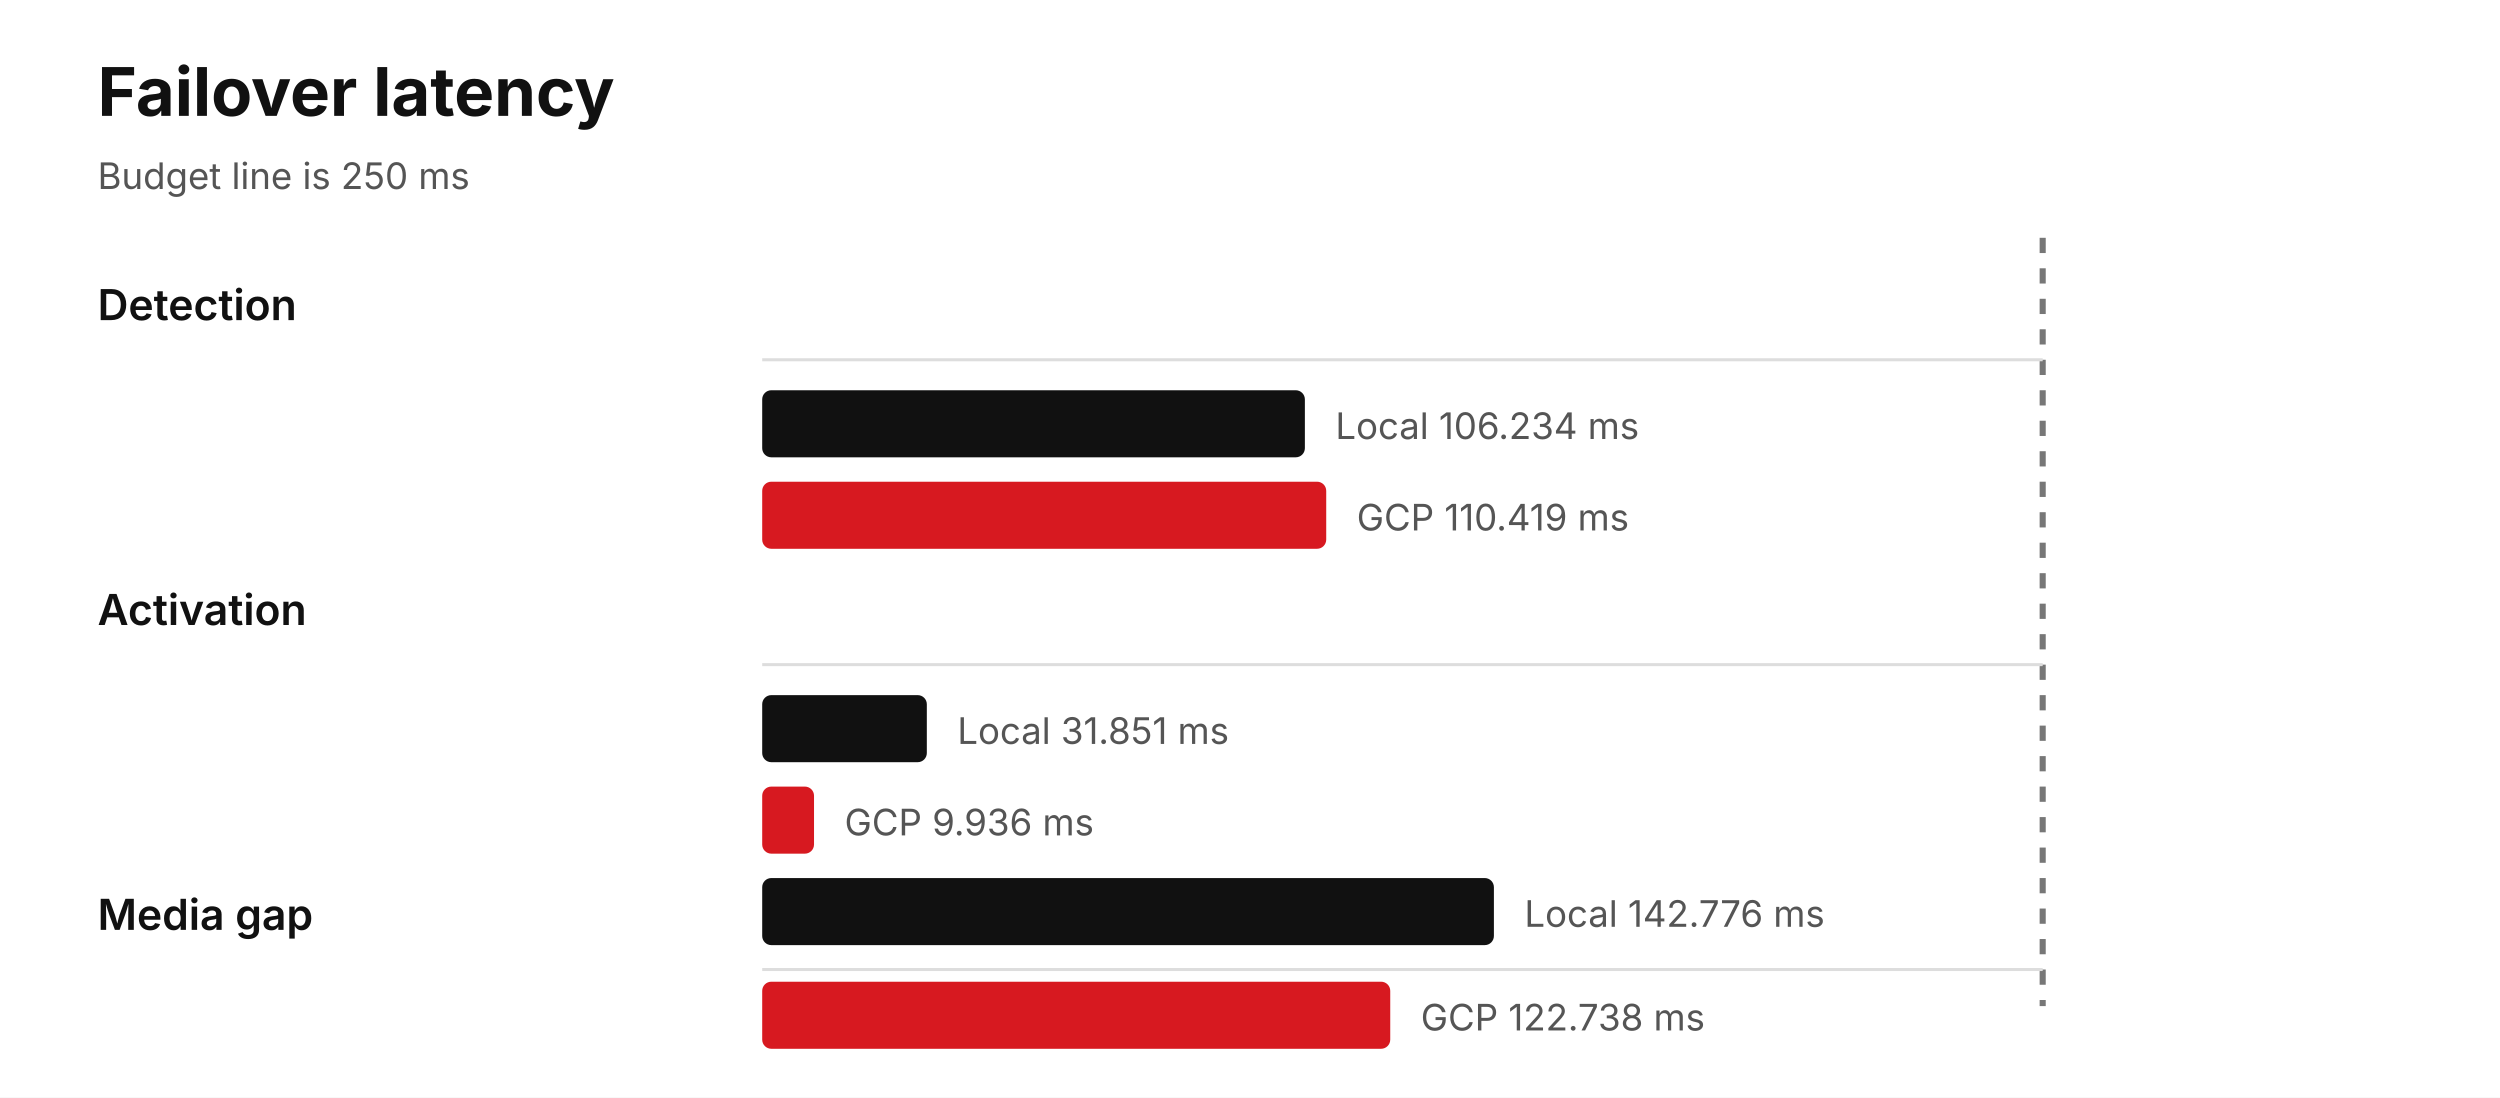
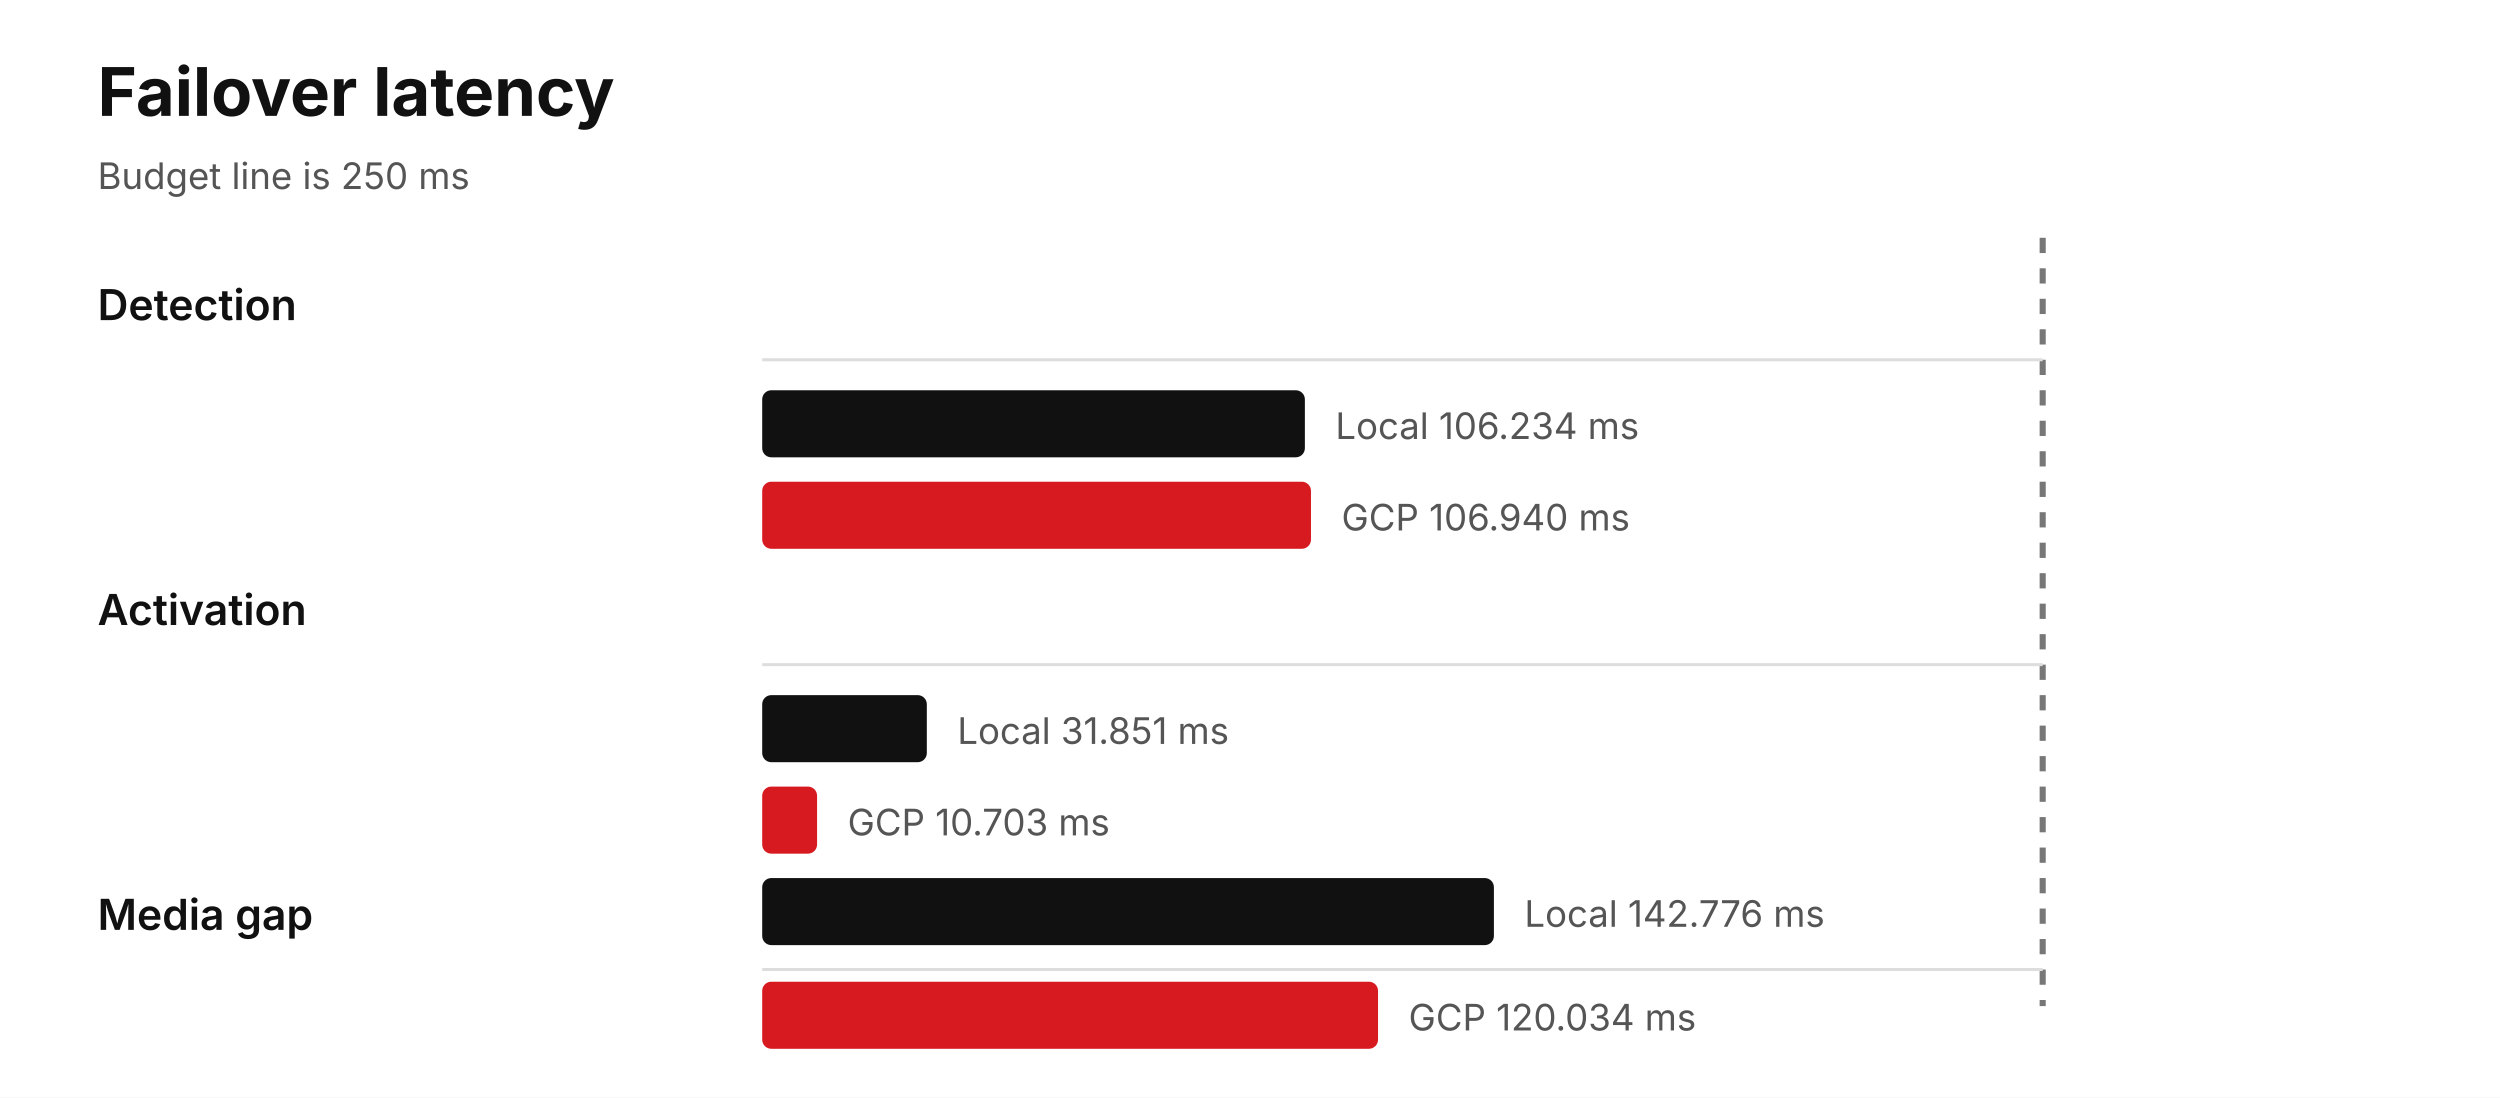
<svg xmlns="http://www.w3.org/2000/svg" width="820" height="360" viewBox="0 0 820 360" role="img" aria-labelledby="title desc">
  <style>
    .bg{fill:#fff}.title{font:700 22px -apple-system,BlinkMacSystemFont,"Segoe UI",sans-serif;fill:#111}.label{font:600 14px -apple-system,BlinkMacSystemFont,"Segoe UI",sans-serif;fill:#111}.small{font:12px -apple-system,BlinkMacSystemFont,"Segoe UI",sans-serif;fill:#555}.axis{stroke:#ddd;stroke-width:1}.budget{stroke:#777;stroke-width:2;stroke-dasharray:5 5}.local{fill:#111}.gcp{fill:#d71920}
  </style>
  <rect class="bg" width="820" height="360" />
  <text x="32" y="38" class="title">Failover latency</text>
  <text x="32" y="62" class="small">Budget line is 250 ms</text>
  <line x1="670" y1="78" x2="670" y2="330" class="budget" />
  <text x="32" y="105" class="label">Detection</text>
  <line x1="250" y1="118" x2="670" y2="118" class="axis" />
  <rect x="250" y="128" width="178" height="22" rx="3" class="local" />
  <text x="438" y="144" class="small">Local 106.234 ms</text>
-   <rect x="250" y="158" width="185" height="22" rx="3" class="gcp" />
-   <text x="445" y="174" class="small">GCP 110.419 ms</text>
+   <rect x="250" y="158" width="180" height="22" rx="3" class="gcp" />
+   <text x="440" y="174" class="small">GCP 106.940 ms</text>
  <text x="32" y="205" class="label">Activation</text>
  <line x1="250" y1="218" x2="670" y2="218" class="axis" />
  <rect x="250" y="228" width="54" height="22" rx="3" class="local" />
  <text x="314" y="244" class="small">Local 31.851 ms</text>
-   <rect x="250" y="258" width="17" height="22" rx="3" class="gcp" />
-   <text x="277" y="274" class="small">GCP 9.936 ms</text>
+   <rect x="250" y="258" width="18" height="22" rx="3" class="gcp" />
+   <text x="278" y="274" class="small">GCP 10.703 ms</text>
  <text x="32" y="305" class="label">Media gap</text>
  <line x1="250" y1="318" x2="670" y2="318" class="axis" />
  <rect x="250" y="288" width="240" height="22" rx="3" class="local" />
  <text x="500" y="304" class="small">Local 142.776 ms</text>
-   <rect x="250" y="322" width="206" height="22" rx="3" class="gcp" />
-   <text x="466" y="338" class="small">GCP 122.738 ms</text>
+   <rect x="250" y="322" width="202" height="22" rx="3" class="gcp" />
+   <text x="462" y="338" class="small">GCP 120.034 ms</text>
</svg>
